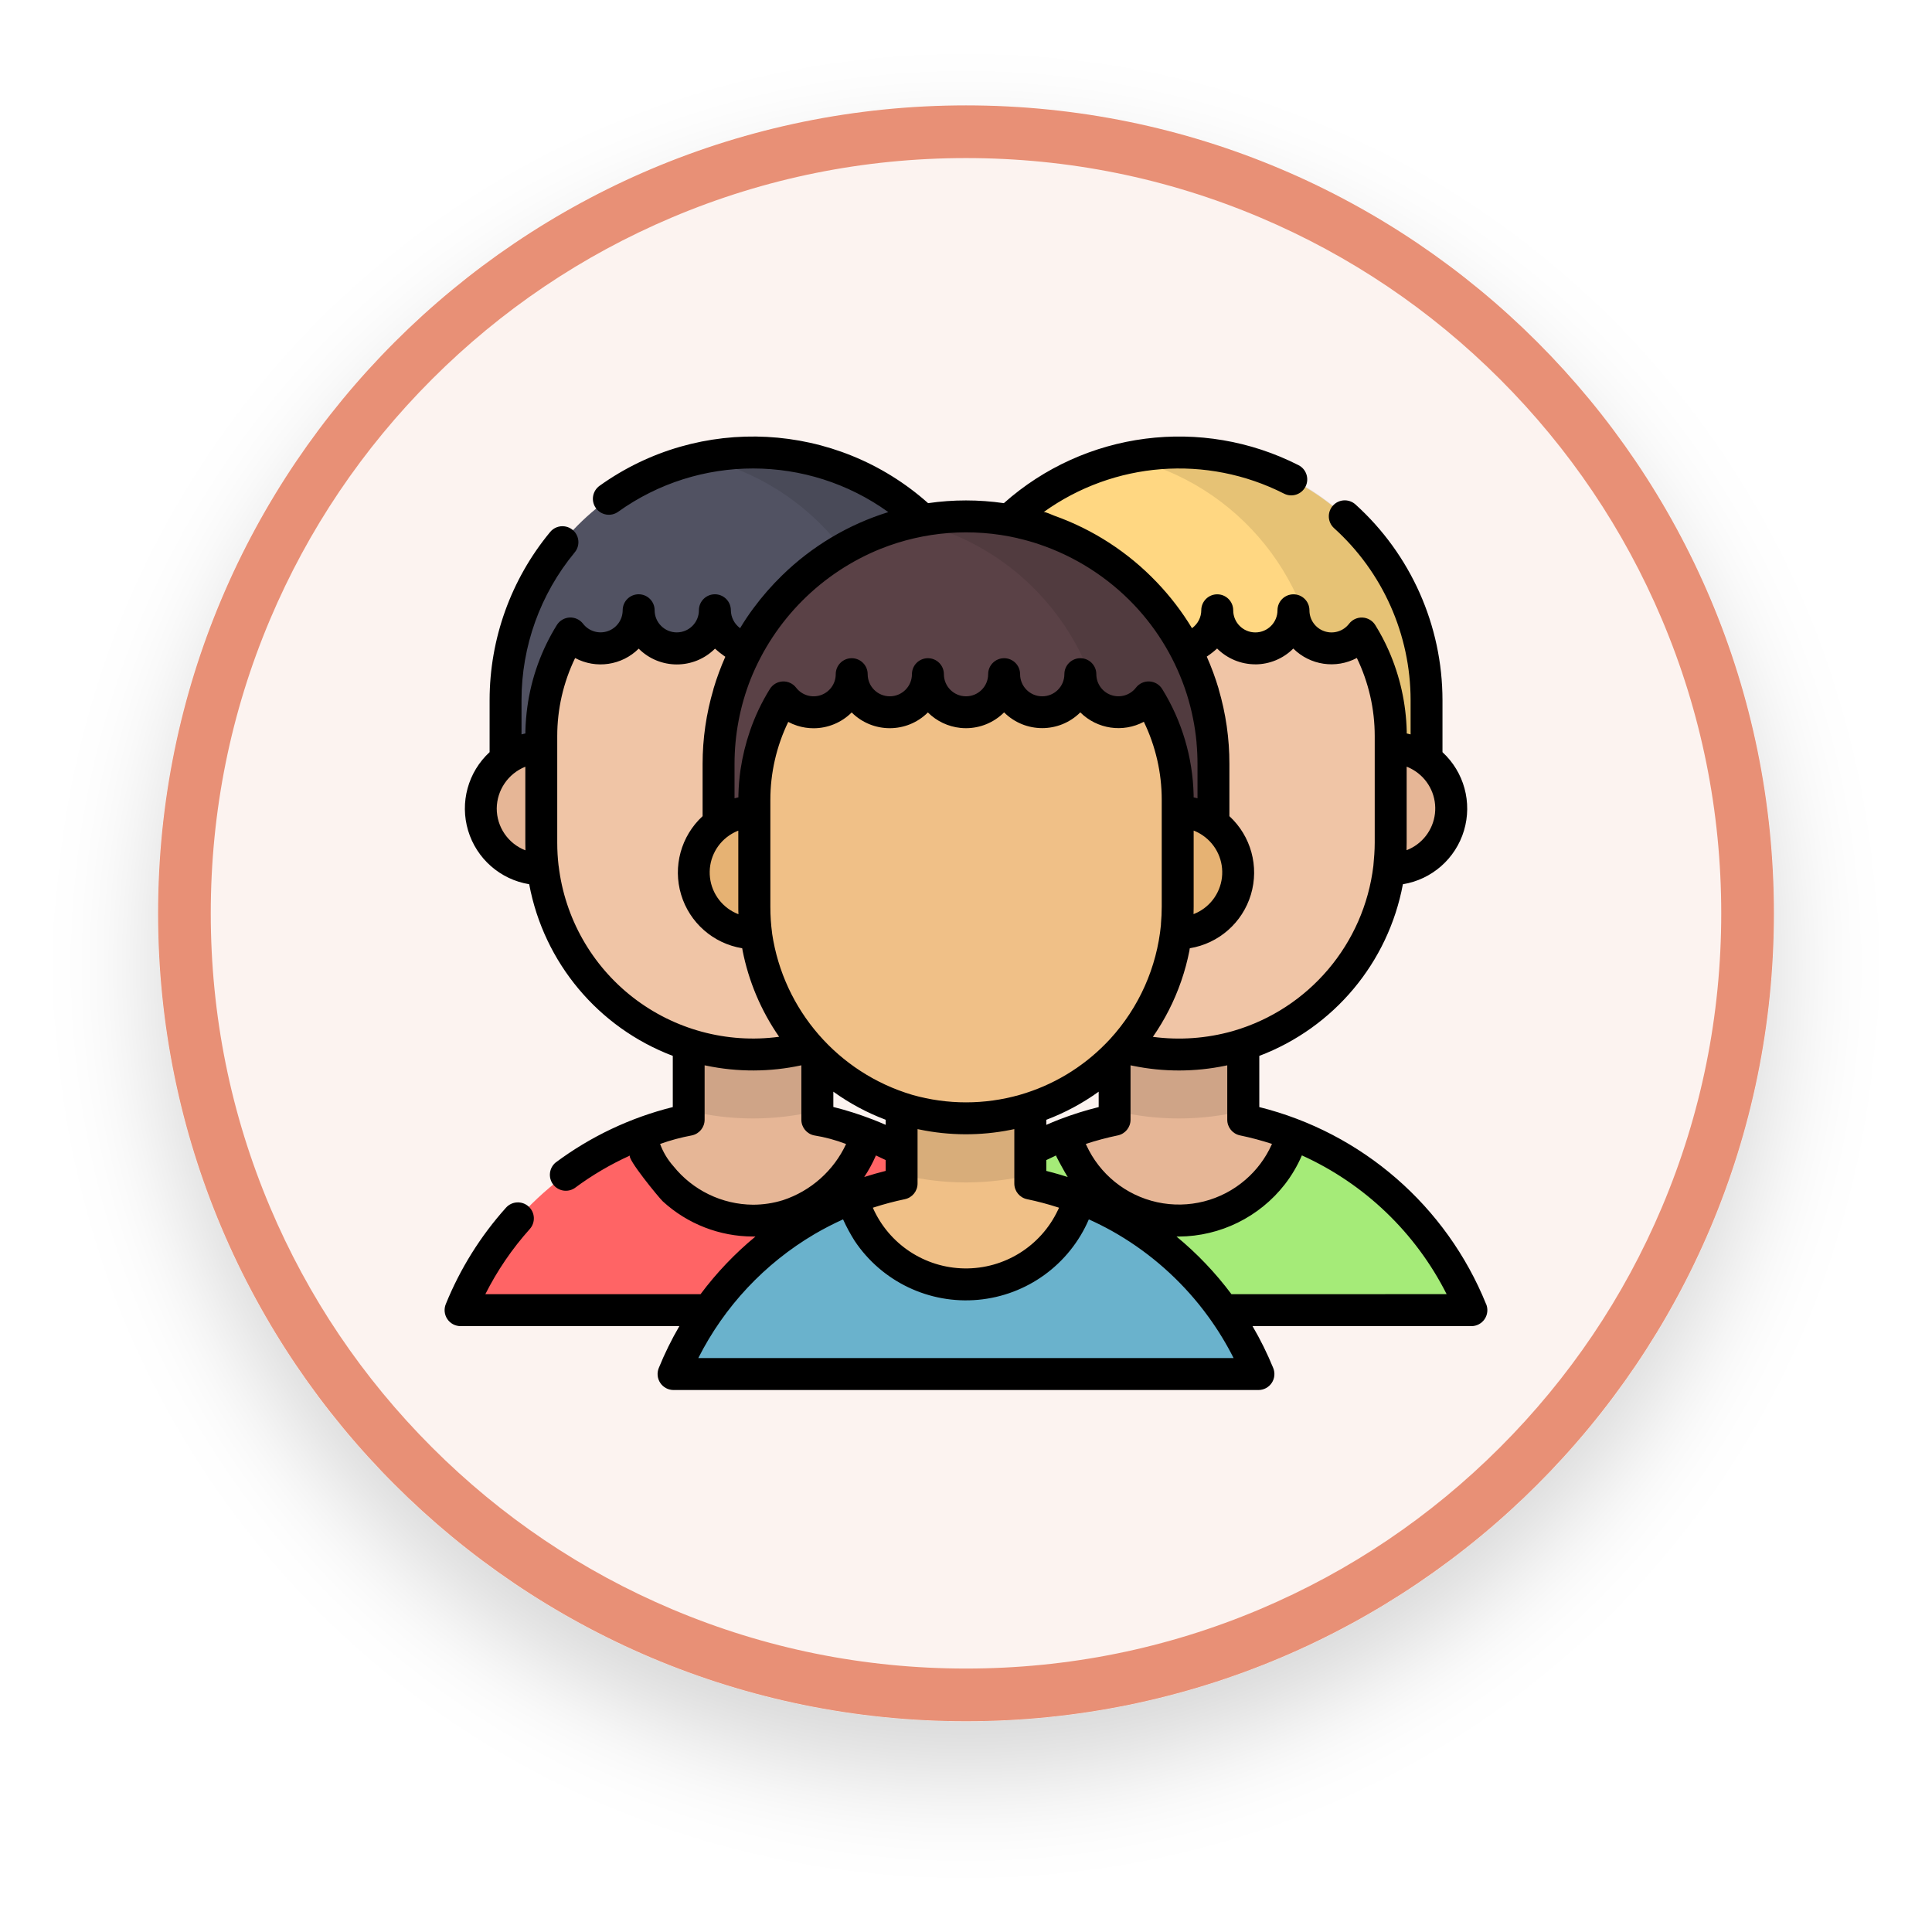
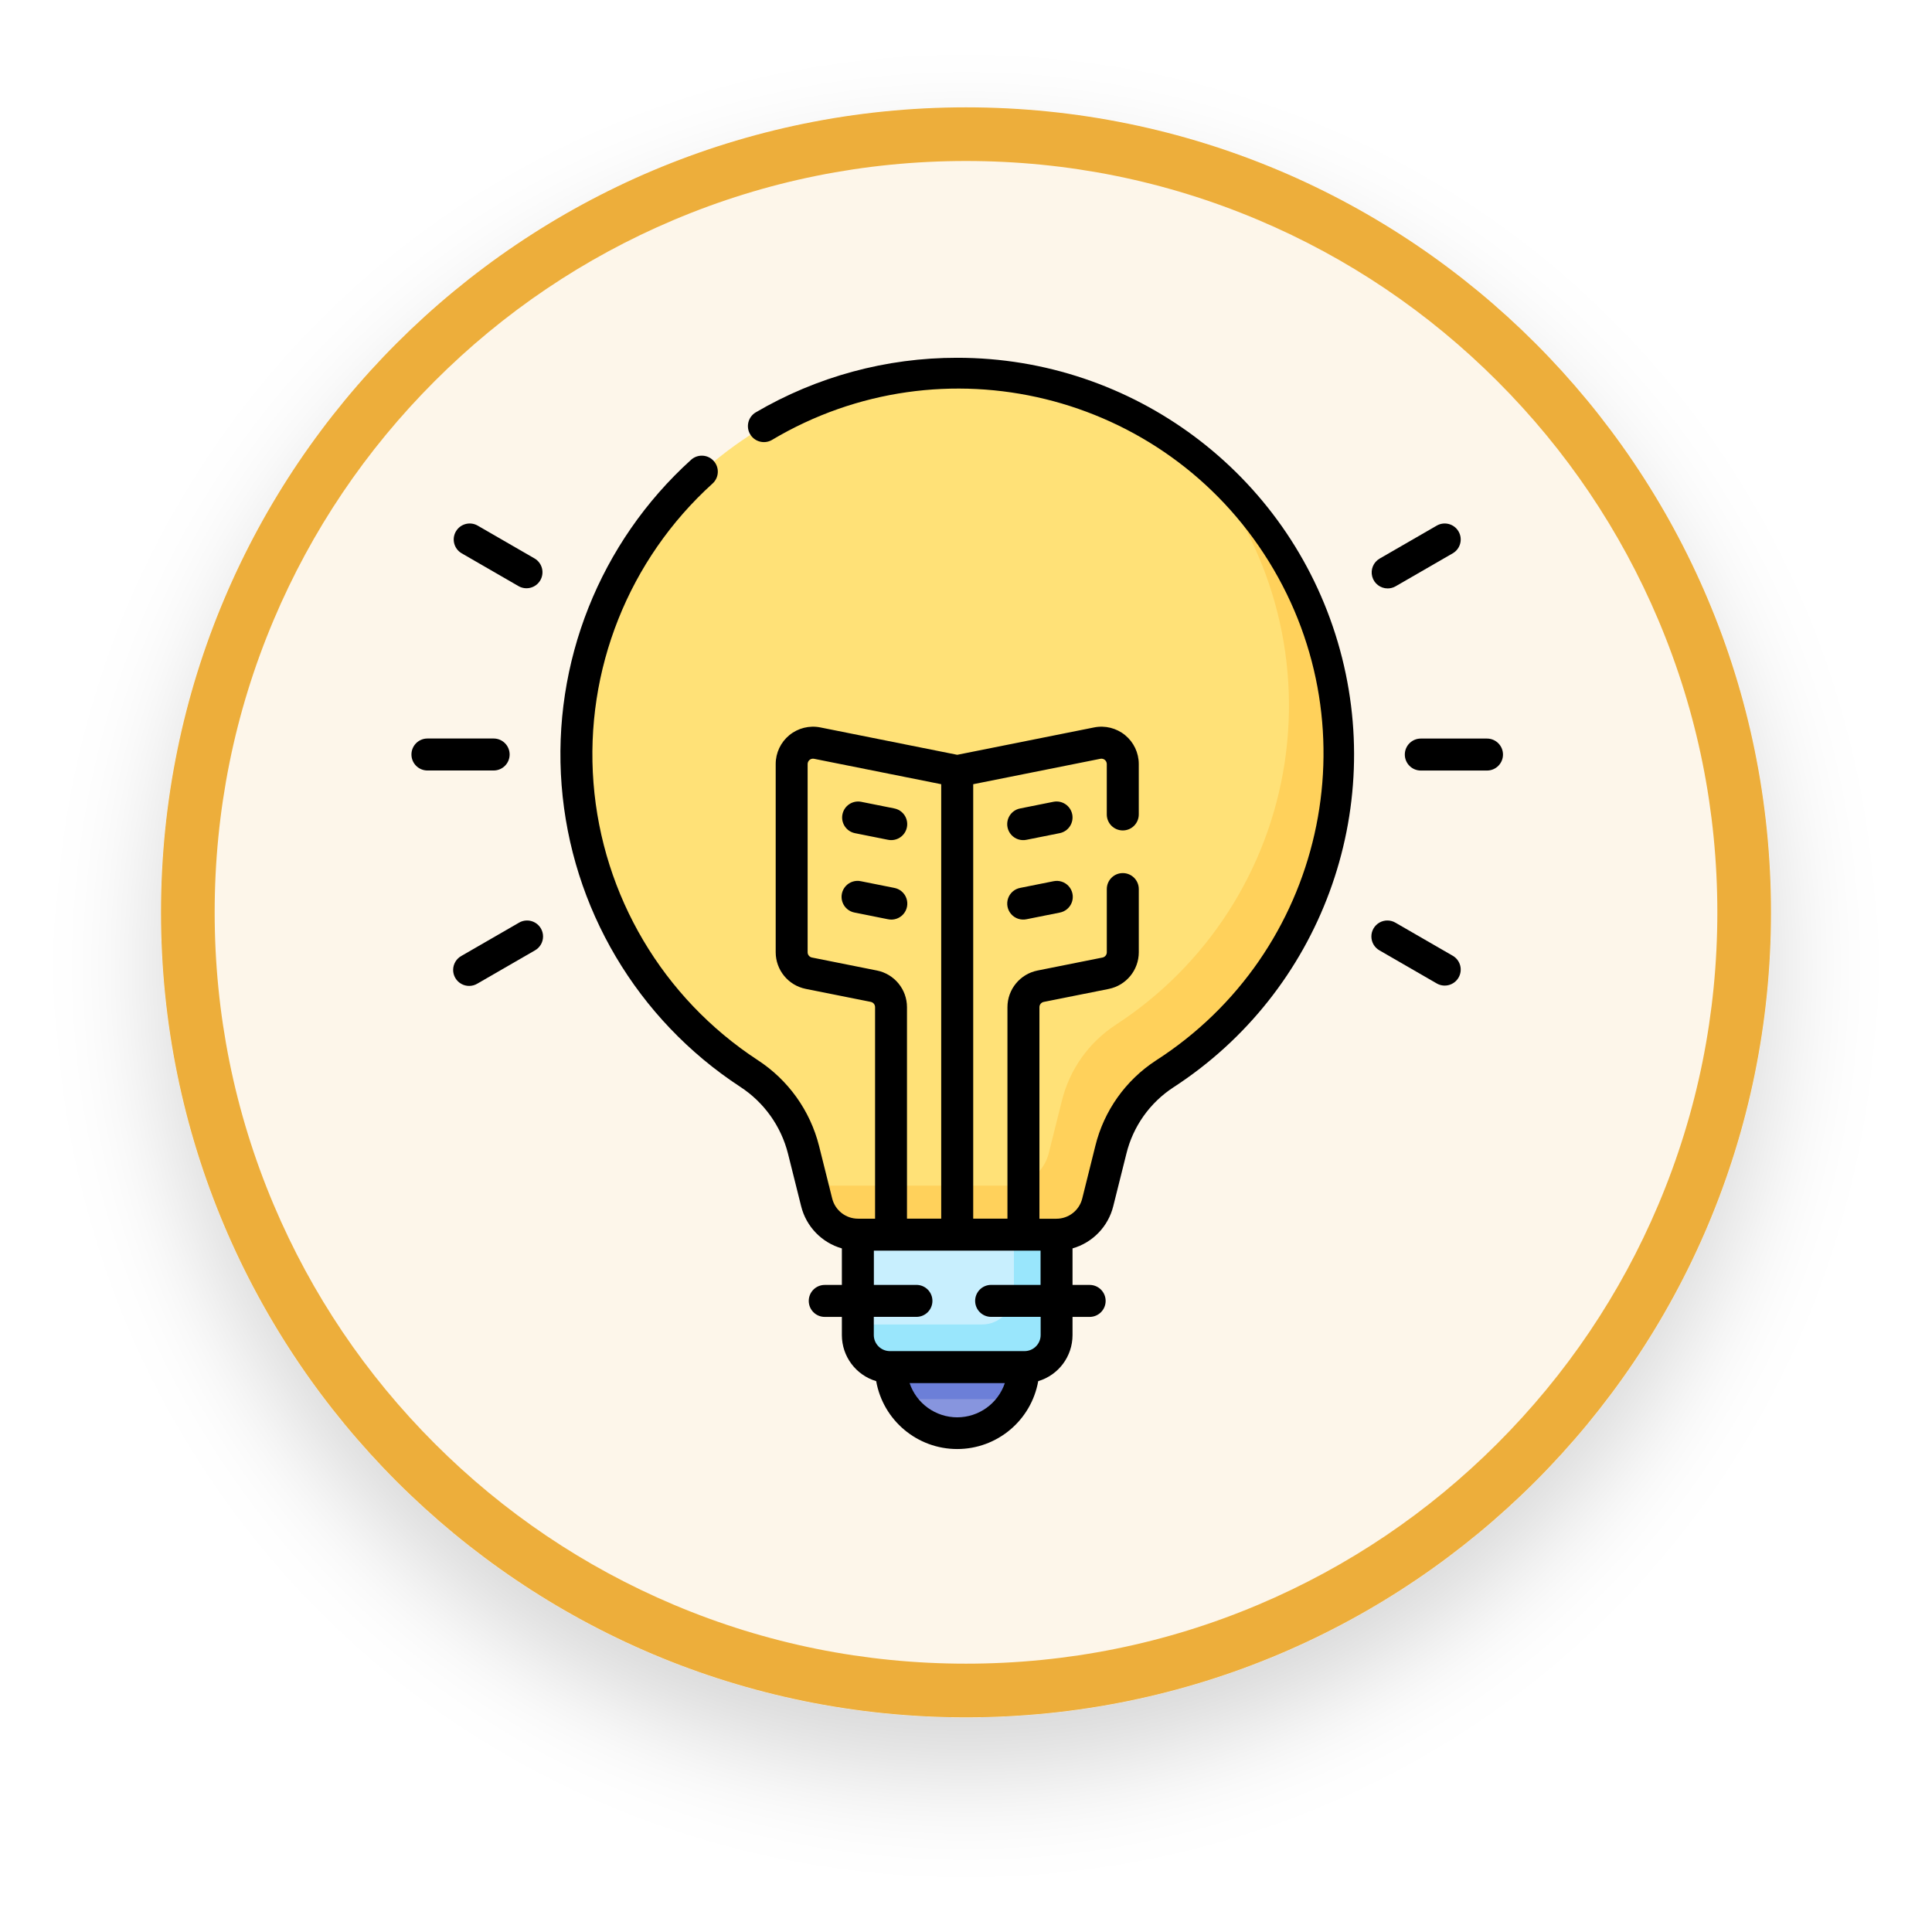
- <svg xmlns="http://www.w3.org/2000/svg" width="110" height="110" viewBox="0 0 110 110">
+ <svg xmlns="http://www.w3.org/2000/svg" width="108" height="108" viewBox="0 0 108 108">
  <defs>
-     <filter id="Path_982547" x="0" y="0" width="110" height="110" filterUnits="userSpaceOnUse">
+     <filter id="Path_982547" x="0" y="0" width="108" height="108" filterUnits="userSpaceOnUse">
      <feOffset dy="3" input="SourceAlpha" />
      <feGaussianBlur stdDeviation="3" result="blur" />
      <feFlood flood-opacity="0.161" />
      <feComposite operator="in" in2="blur" />
      <feComposite in="SourceGraphic" />
    </filter>
  </defs>
-   <g id="Group_1157493" data-name="Group 1157493" transform="translate(-325.187 -2269.224)">
-     <g id="Group_1157205" data-name="Group 1157205" transform="translate(334.187 2275.224)">
-       <g id="Group_1155734" data-name="Group 1155734">
-         <g id="Group_1154704" data-name="Group 1154704">
-           <g id="Group_1150790" data-name="Group 1150790">
-             <g id="Group_1154214" data-name="Group 1154214">
-               <g id="Group_1152583" data-name="Group 1152583">
-                 <g id="Group_1146973" data-name="Group 1146973" transform="translate(0 0)">
-                   <g id="Group_1146954" data-name="Group 1146954">
-                     <g transform="matrix(1, 0, 0, 1, -9, -6)" filter="url(#Path_982547)">
-                       <g id="Path_982547-2" data-name="Path 982547" transform="translate(9 6)" fill="#fcf3f0">
-                         <path d="M 46 90.5 C 39.992 90.5 34.164 89.324 28.679 87.003 C 23.38 84.762 18.621 81.553 14.534 77.466 C 10.446 73.379 7.238 68.62 4.996 63.321 C 2.676 57.836 1.5 52.008 1.5 46 C 1.5 39.992 2.676 34.164 4.996 28.679 C 7.238 23.38 10.446 18.621 14.534 14.534 C 18.621 10.446 23.38 7.238 28.679 4.996 C 34.164 2.676 39.992 1.5 46 1.5 C 52.008 1.5 57.836 2.676 63.321 4.996 C 68.62 7.238 73.379 10.446 77.466 14.534 C 81.554 18.621 84.762 23.38 87.004 28.679 C 89.324 34.164 90.5 39.992 90.5 46 C 90.5 52.008 89.324 57.836 87.004 63.321 C 84.762 68.62 81.554 73.379 77.466 77.466 C 73.379 81.553 68.62 84.762 63.321 87.003 C 57.836 89.324 52.008 90.5 46 90.5 Z" stroke="none" />
-                         <path d="M 46 3 C 40.194 3 34.563 4.136 29.263 6.378 C 24.143 8.544 19.544 11.644 15.594 15.594 C 11.644 19.544 8.544 24.143 6.378 29.263 C 4.136 34.563 3 40.194 3 46 C 3 51.806 4.136 57.437 6.378 62.737 C 8.544 67.857 11.644 72.455 15.594 76.405 C 19.544 80.355 24.143 83.456 29.263 85.622 C 34.563 87.863 40.194 89 46 89 C 51.806 89 57.437 87.863 62.737 85.622 C 67.857 83.456 72.456 80.355 76.406 76.405 C 80.356 72.455 83.456 67.857 85.622 62.737 C 87.864 57.437 89 51.806 89 46 C 89 40.194 87.864 34.563 85.622 29.263 C 83.456 24.143 80.356 19.544 76.406 15.594 C 72.456 11.644 67.857 8.544 62.737 6.378 C 57.437 4.136 51.806 3 46 3 M 46 -7.62939453125e-06 C 71.405 -7.62939453125e-06 92 20.595 92 46 C 92 71.405 71.405 92 46 92 C 20.595 92 0 71.405 0 46 C 0 20.595 20.595 -7.62939453125e-06 46 -7.62939453125e-06 Z" stroke="none" fill="#e89076" />
-                       </g>
-                     </g>
+   <g id="Group_1157569" data-name="Group 1157569" transform="translate(-171 -5329)">
+     <g id="Group_1157032" data-name="Group 1157032" transform="translate(0 2351)">
+       <g id="Group_1155827" data-name="Group 1155827" transform="translate(180 2984)">
+         <g id="Group_1153134" data-name="Group 1153134">
+           <g id="Group_1149598" data-name="Group 1149598">
+             <g id="Group_1148770" data-name="Group 1148770">
+               <g id="Group_1146954" data-name="Group 1146954">
+                 <g transform="matrix(1, 0, 0, 1, -9, -6)" filter="url(#Path_982547)">
+                   <g id="Path_982547-2" data-name="Path 982547" transform="translate(9 6)" fill="#fdf6ea">
+                     <path d="M 45 88.5 C 39.127 88.5 33.43 87.35 28.068 85.082 C 22.889 82.891 18.236 79.755 14.241 75.759 C 10.245 71.764 7.109 67.111 4.918 61.932 C 2.65 56.57 1.5 50.873 1.5 45 C 1.5 39.127 2.65 33.43 4.918 28.068 C 7.109 22.889 10.245 18.236 14.241 14.241 C 18.236 10.245 22.889 7.109 28.068 4.918 C 33.43 2.65 39.127 1.5 45 1.5 C 50.873 1.5 56.57 2.65 61.932 4.918 C 67.111 7.109 71.764 10.245 75.759 14.241 C 79.755 18.236 82.891 22.889 85.082 28.068 C 87.35 33.43 88.5 39.127 88.5 45 C 88.5 50.873 87.35 56.57 85.082 61.932 C 82.891 67.111 79.755 71.764 75.759 75.759 C 71.764 79.755 67.111 82.891 61.932 85.082 C 56.57 87.35 50.873 88.5 45 88.5 Z" stroke="none" />
+                     <path d="M 45 3 C 39.329 3 33.829 4.11 28.653 6.299 C 23.652 8.415 19.16 11.443 15.302 15.302 C 11.443 19.16 8.415 23.652 6.299 28.653 C 4.11 33.829 3 39.329 3 45 C 3 50.671 4.11 56.171 6.299 61.347 C 8.415 66.348 11.443 70.84 15.302 74.698 C 19.16 78.557 23.652 81.585 28.653 83.701 C 33.829 85.89 39.329 87 45 87 C 50.671 87 56.171 85.89 61.347 83.701 C 66.348 81.585 70.84 78.557 74.698 74.698 C 78.557 70.84 81.585 66.348 83.701 61.347 C 85.89 56.171 87 50.671 87 45 C 87 39.329 85.89 33.829 83.701 28.653 C 81.585 23.652 78.557 19.16 74.698 15.302 C 70.84 11.443 66.348 8.415 61.347 6.299 C 56.171 4.11 50.671 3 45 3 M 45 0 C 69.853 0 90 20.147 90 45 C 90 69.853 69.853 90 45 90 C 20.147 90 0 69.853 0 45 C 0 20.147 20.147 0 45 0 Z" stroke="none" fill="#edae3b" />
                  </g>
                </g>
              </g>
            </g>
          </g>
        </g>
      </g>
-       <g id="users_391194" transform="translate(16.315 18.857)">
-         <path id="Path_903443" data-name="Path 903443" d="M43.983,29.77h0A14.093,14.093,0,0,0,29.89,43.863v6.413H58.076V43.863A14.093,14.093,0,0,0,43.983,29.77Z" transform="translate(-26.424 -28.86)" fill="#515262" />
-         <path id="Path_903444" data-name="Path 903444" d="M128.175,29.079h.007a14.239,14.239,0,0,0-3.042.368,14.134,14.134,0,0,1,11.051,13.805v6.32h6.063v-6.32A14.15,14.15,0,0,0,128.175,29.079Z" transform="translate(-110.629 -28.249)" opacity="0.1" />
-         <path id="Path_903445" data-name="Path 903445" d="M21.207,174.69a3.461,3.461,0,0,0-3.461,3.461h0a3.461,3.461,0,0,0,3.461,3.461H22.89V174.69H21.207Z" transform="translate(-15.688 -156.976)" fill="#e6b696" />
-         <path id="Path_903446" data-name="Path 903446" d="M41.143,374.483a18.016,18.016,0,0,0-10.117-9.991l-.073-.027H18.033A18.016,18.016,0,0,0,7.844,374.483h33.3Z" transform="translate(-6.935 -324.744)" fill="#ff6465" />
-         <path id="Path_903447" data-name="Path 903447" d="M105.838,307.787v-6.5H98.512v6.5a17.858,17.858,0,0,0-2.8.823,6.7,6.7,0,0,0,12.92,0A17.868,17.868,0,0,0,105.838,307.787Z" transform="translate(-84.616 -268.89)" fill="#e6b696" />
-         <path id="Path_903448" data-name="Path 903448" d="M216.99,374.483a18.016,18.016,0,0,1,10.117-9.991l.073-.027H240.1a18.017,18.017,0,0,1,10.189,10.019h-33.3Z" transform="translate(-191.829 -324.744)" fill="#a5eb78" />
-         <path id="Path_903449" data-name="Path 903449" d="M307.66,307.787v-6.5h7.326v6.5a17.857,17.857,0,0,1,2.8.823,6.7,6.7,0,0,1-12.92,0A17.865,17.865,0,0,1,307.66,307.787Z" transform="translate(-269.512 -268.89)" fill="#e6b696" />
-         <path id="Path_903450" data-name="Path 903450" d="M120.056,299.923v6.154a15.485,15.485,0,0,0,7.276,0v-6.154h-7.276Z" transform="translate(-106.135 -267.687)" opacity="0.1" />
-         <path id="Path_903451" data-name="Path 903451" d="M329.2,299.924v6.154a15.481,15.481,0,0,0,7.276,0v-6.154H329.2Z" transform="translate(-291.03 -267.688)" opacity="0.1" />
-         <path id="Path_903452" data-name="Path 903452" d="M68.207,109.383a2.17,2.17,0,0,1-2.17-2.17,2.17,2.17,0,1,1-4.339,0,2.17,2.17,0,1,1-4.339,0,2.17,2.17,0,1,1-4.339,0,2.168,2.168,0,0,1-3.887,1.323,11.064,11.064,0,0,0-1.659,5.843v6.075a12.054,12.054,0,0,0,24.109,0v-6.075a11.064,11.064,0,0,0-1.659-5.843A2.164,2.164,0,0,1,68.207,109.383Z" transform="translate(-41.969 -97.323)" fill="#f0c5a6" />
-         <path id="Path_903453" data-name="Path 903453" d="M253.131,29.77h0a14.093,14.093,0,0,0-14.093,14.093v6.413h28.186V43.863A14.093,14.093,0,0,0,253.131,29.77Z" transform="translate(-211.32 -28.86)" fill="#ffd782" />
-         <path id="Path_903454" data-name="Path 903454" d="M337.321,29.079h.007a14.239,14.239,0,0,0-3.042.368,14.134,14.134,0,0,1,11.052,13.805v6.32H351.4v-6.32A14.15,14.15,0,0,0,337.321,29.079Z" transform="translate(-295.523 -28.249)" opacity="0.1" />
-         <path id="Path_903455" data-name="Path 903455" d="M451.577,174.69a3.461,3.461,0,0,1,3.461,3.461h0a3.461,3.461,0,0,1-3.461,3.461h-1.683V174.69h1.683Z" transform="translate(-397.726 -156.976)" fill="#e6b696" />
-         <path id="Path_903456" data-name="Path 903456" d="M259.993,109.383a2.17,2.17,0,0,0,2.17-2.17,2.17,2.17,0,0,0,4.339,0,2.17,2.17,0,1,0,4.339,0,2.17,2.17,0,1,0,4.339,0,2.168,2.168,0,0,0,3.887,1.323,11.064,11.064,0,0,1,1.658,5.843v6.075a12.054,12.054,0,0,1-24.109,0v-6.075a11.064,11.064,0,0,1,1.659-5.843A2.165,2.165,0,0,0,259.993,109.383Z" transform="translate(-226.86 -97.323)" fill="#f0c5a6" />
-         <path id="Path_903457" data-name="Path 903457" d="M148.557,61.142h0a14.093,14.093,0,0,0-14.093,14.093v6.413H162.65V75.235A14.093,14.093,0,0,0,148.557,61.142Z" transform="translate(-118.872 -56.595)" fill="#5a4146" />
-         <path id="Path_903458" data-name="Path 903458" d="M232.748,60.451h.007a14.24,14.24,0,0,0-3.042.368,14.134,14.134,0,0,1,11.051,13.805v6.32h6.063v-6.32A14.15,14.15,0,0,0,232.748,60.451Z" transform="translate(-203.076 -55.984)" opacity="0.1" />
-         <g id="Group_1143006" data-name="Group 1143006" transform="translate(14.184 21.352)">
-           <path id="Path_903459" data-name="Path 903459" d="M125.78,206.062a3.461,3.461,0,0,0-3.461,3.461h0a3.461,3.461,0,0,0,3.461,3.461h1.683v-6.922H125.78Z" transform="translate(-122.319 -206.062)" fill="#e6b273" />
-           <path id="Path_903460" data-name="Path 903460" d="M347,206.062a3.461,3.461,0,0,1,3.461,3.461h0A3.461,3.461,0,0,1,347,212.984H345.32v-6.922H347Z" transform="translate(-319.461 -206.062)" fill="#e6b273" />
-         </g>
-         <path id="Path_903461" data-name="Path 903461" d="M145.717,405.855a18.016,18.016,0,0,0-10.117-9.991l-.073-.027h-12.92a18.016,18.016,0,0,0-10.189,10.019h33.3Z" transform="translate(-99.382 -352.478)" fill="#6ab2cc" />
-         <path id="Path_903462" data-name="Path 903462" d="M210.412,339.16v-6.5h-7.326v6.5a17.853,17.853,0,0,0-2.8.823,6.7,6.7,0,0,0,12.92,0A17.839,17.839,0,0,0,210.412,339.16Z" transform="translate(-177.064 -296.625)" fill="#f0c087" />
-         <path id="Path_903463" data-name="Path 903463" d="M224.629,331.3v6.154a15.484,15.484,0,0,0,7.276,0V331.3h-7.276Z" transform="translate(-198.582 -295.421)" opacity="0.1" />
-         <path id="Path_903464" data-name="Path 903464" d="M172.78,140.755a2.17,2.17,0,0,1-2.17-2.17,2.17,2.17,0,0,1-4.339,0,2.17,2.17,0,0,1-4.339,0,2.17,2.17,0,0,1-4.339,0,2.168,2.168,0,0,1-3.887,1.323,11.064,11.064,0,0,0-1.659,5.843v6.075a12.054,12.054,0,0,0,24.109,0v-6.075a11.065,11.065,0,0,0-1.658-5.843A2.165,2.165,0,0,1,172.78,140.755Z" transform="translate(-134.416 -125.057)" fill="#f0c087" />
-         <path id="Path_903468" data-name="Path 903468" d="M59.3,71.322A18.857,18.857,0,0,0,46.385,60.1V57.186a13.009,13.009,0,0,0,8.176-9.773,4.366,4.366,0,0,0,2.254-7.52V36.928A15.032,15.032,0,0,0,51.862,25.79a.909.909,0,0,0-1.219,1.35A13.21,13.21,0,0,1,55,36.928v1.953q-.11-.03-.221-.053c0-.046,0-.092,0-.139a12.156,12.156,0,0,0-1.014-4.557,11.617,11.617,0,0,0-.775-1.473.909.909,0,0,0-1.493-.077,1.258,1.258,0,0,1-2.257-.767.909.909,0,1,0-1.819,0,1.26,1.26,0,0,1-2.521,0,.909.909,0,1,0-1.819,0,1.25,1.25,0,0,1-.135.561,1.287,1.287,0,0,1-.374.445l-.019.014a14.981,14.981,0,0,0-1.988-2.6l-.031-.032A15.03,15.03,0,0,0,34.7,26.425c-.078-.028-.536-.24-.594-.2a13.2,13.2,0,0,1,13.686-1.052.909.909,0,0,0,.827-1.62,15.01,15.01,0,0,0-16.778,2.163,15.017,15.017,0,0,0-4.312,0,15,15,0,0,0-18.707-.988.909.909,0,1,0,1.06,1.478,13.188,13.188,0,0,1,15.381.019,15.016,15.016,0,0,0-6.044,3.6,15.293,15.293,0,0,0-1.627,1.862,13.263,13.263,0,0,0-.767,1.146l-.019-.014a1.285,1.285,0,0,1-.508-1.006.909.909,0,0,0-1.819,0,1.26,1.26,0,0,1-2.521,0,.909.909,0,0,0-1.819,0,1.259,1.259,0,0,1-2.257.767.909.909,0,0,0-1.493.077,11.9,11.9,0,0,0-1.678,4.656A12.611,12.611,0,0,0,4.6,38.688c0,.046,0,.092,0,.139-.074.016-.148.034-.221.053V36.927a13.2,13.2,0,0,1,3.017-8.394.909.909,0,1,0-1.4-1.159,15.025,15.025,0,0,0-3.434,9.553v2.965a4.366,4.366,0,0,0,2.254,7.52,13.008,13.008,0,0,0,8.176,9.773V60.1a18.738,18.738,0,0,0-6.675,3.161A.909.909,0,0,0,7.4,64.717a17.058,17.058,0,0,1,3.164-1.862c-.245.111,1.665,2.438,1.86,2.615a7.611,7.611,0,0,0,5.138,2H17.7a18.945,18.945,0,0,0-3.127,3.282H2.32a17.047,17.047,0,0,1,2.53-3.709.909.909,0,0,0-1.356-1.213,18.817,18.817,0,0,0-3.427,5.49A.909.909,0,0,0,.91,72.572H13.366a18.724,18.724,0,0,0-1.173,2.387.909.909,0,0,0,.843,1.251h33.3a.909.909,0,0,0,.843-1.251A18.7,18.7,0,0,0,46,72.573H58.461a.91.91,0,0,0,.843-1.251Zm-14.739-13.6v3.1a.909.909,0,0,0,.725.89,16.982,16.982,0,0,1,1.821.485l-.025.057a5.746,5.746,0,0,1-1.48,1.98,5.793,5.793,0,0,1-9.069-1.979l-.025-.057a17,17,0,0,1,1.821-.485.909.909,0,0,0,.725-.89v-3.1l.14.028a13,13,0,0,0,5.27-.008Zm-9.648,8.257a5.791,5.791,0,0,1-10.531-.148l.052-.017a17.247,17.247,0,0,1,1.769-.469.909.909,0,0,0,.725-.89v-3.1l.1.02a13.006,13.006,0,0,0,5.193.024c.072-.014.144-.028.216-.044v3.1a.909.909,0,0,0,.725.89,16.8,16.8,0,0,1,1.764.467l.057.019-.025.056ZM16.729,49.12a2.549,2.549,0,0,1-.526-4.484,2.617,2.617,0,0,1,.507-.271l.012,0v4.333c0,.133,0,.265.007.4C16.729,49.1,16.729,49.11,16.729,49.12Zm4.278-10.588a3.069,3.069,0,0,0,2.17-.9,3.074,3.074,0,0,0,4.339,0,3.071,3.071,0,0,0,1.856.88,3.106,3.106,0,0,0,.313.016,3.069,3.069,0,0,0,2.17-.9,3.074,3.074,0,0,0,4.339,0,3.079,3.079,0,0,0,3.618.536,10.191,10.191,0,0,1,1.018,4.447v6.075c0,.331-.016.662-.045.992l0,.05a11.212,11.212,0,0,1-2.891,6.493l-.244.256a11.155,11.155,0,0,1-4.9,2.926l-.017.005a11.175,11.175,0,0,1-6.094,0l-.017-.005a11.322,11.322,0,0,1-7.975-9.183l0-.017a11.083,11.083,0,0,1-.1-1.516V42.618a10.194,10.194,0,0,1,1.018-4.447,3.031,3.031,0,0,0,.515.217A3.084,3.084,0,0,0,21.007,38.532ZM35.036,63.947q-.386-.114-.778-.212v-.617q.277-.137.555-.263c-.027.012.54,1.032.614,1.146.018.027.034.055.053.082l-.048-.015Q35.235,64.005,35.036,63.947Zm-.006-3.153h0l-.081.031c-.23.09-.46.187-.69.288v-.289a12.944,12.944,0,0,0,2.981-1.6V60.1A18.844,18.844,0,0,0,35.031,60.794Zm7.612-11.709c0-.13.006-.26.006-.391V44.361l.011,0a2.577,2.577,0,0,1,.476.25l.031.021a2.549,2.549,0,0,1-.526,4.483C42.643,49.108,42.643,49.1,42.643,49.085ZM22.132,59.223a12.946,12.946,0,0,0,2.981,1.6v.289c-.231-.1-.463-.2-.7-.291l-.073-.027h0a18.814,18.814,0,0,0-2.207-.7v-.873h0Zm2.981,4.511q-.593.148-1.175.334l-.047.014c.128-.191.246-.39.356-.591s.218-.421.311-.637q.28.126.555.263v.617ZM54.769,45.482c0-.012,0-.024,0-.035,0-.13.006-.26.006-.391V40.723l.012,0a2.561,2.561,0,0,1,.476.25l.031.021a2.549,2.549,0,0,1-.526,4.483ZM46.151,34.894a3.07,3.07,0,0,0,2.17-.9,3.079,3.079,0,0,0,3.618.536,10.194,10.194,0,0,1,1.018,4.447v6.075c0,.439-.036.874-.077,1.311a11.174,11.174,0,0,1-7.97,9.4l-.051.015a11.265,11.265,0,0,1-4.518.326l-.016,0a12.951,12.951,0,0,0,.9-1.5l.006-.012a13.025,13.025,0,0,0,1.18-3.416l0-.026c.006-.031.012-.062.018-.093a4.366,4.366,0,0,0,2.254-7.52V40.566A14.956,14.956,0,0,0,44.07,36.3l0-.016a15.163,15.163,0,0,0-.676-1.832l.015-.01a4.911,4.911,0,0,0,.574-.45,3.079,3.079,0,0,0,2.173.9ZM32.636,27.715q.6.137,1.181.331a13.359,13.359,0,0,1,5.442,3.465,13.215,13.215,0,0,1,2.993,5.064l.011.035a13.261,13.261,0,0,1,.55,2.735l0,.033c.036.395.054.792.054,1.188v1.953c-.073-.02-.147-.038-.221-.053,0-.046,0-.092,0-.139a11.984,11.984,0,0,0-1.79-6.03.909.909,0,0,0-1.493-.077,1.259,1.259,0,0,1-2.257-.767.909.909,0,0,0-1.819,0,1.26,1.26,0,0,1-2.521,0,.909.909,0,0,0-1.819,0,1.26,1.26,0,0,1-2.52,0,.909.909,0,0,0-1.819,0,1.26,1.26,0,1,1-2.52,0,.909.909,0,0,0-1.819,0,1.258,1.258,0,0,1-2.257.767.909.909,0,0,0-1.493.077,11.773,11.773,0,0,0-1.129,2.375,12.507,12.507,0,0,0-.537,2.189,11.807,11.807,0,0,0-.125,1.476c0,.043,0,.086,0,.129-.074.016-.148.034-.221.053V40.566a13.183,13.183,0,0,1,.916-4.83,13.365,13.365,0,0,1,7.413-7.425,13.127,13.127,0,0,1,7.8-.6ZM4.6,45.482A2.556,2.556,0,0,1,2.968,43.1a2.587,2.587,0,0,1,1.616-2.373l.012,0v4.333c0,.131,0,.261.006.391C4.6,45.459,4.6,45.47,4.6,45.482Zm1.89.885a11.23,11.23,0,0,1-.077-1.311V38.981a10.194,10.194,0,0,1,1.018-4.447A3.079,3.079,0,0,0,11.051,34a3.074,3.074,0,0,0,4.343,0,5.654,5.654,0,0,0,.532.423l.042.027.015.01c-.131.294-.251.592-.363.894s-.219.622-.313.938l0,.016a14.956,14.956,0,0,0-.618,4.264v2.965a4.366,4.366,0,0,0,2.254,7.52c.006.033.013.066.019.1l0,.013A13.032,13.032,0,0,0,19.047,56.1l-.015,0A11.142,11.142,0,0,1,6.493,46.367Zm7.589,15.345a.909.909,0,0,0,.725-.89v-3.1l.095.019a13.024,13.024,0,0,0,5.413-.019v3.1a.909.909,0,0,0,.725.89,9.081,9.081,0,0,1,1.822.492A6.054,6.054,0,0,1,19.267,65.4a5.77,5.77,0,0,1-1.707.259,5.868,5.868,0,0,1-4.538-2.2,3.949,3.949,0,0,1-.753-1.26A11.94,11.94,0,0,1,14.081,61.712Zm.365,12.68a17.172,17.172,0,0,1,6.614-7.057l.01-.006a17.473,17.473,0,0,1,1.618-.835,10.189,10.189,0,0,0,.659,1.222,7.617,7.617,0,0,0,13.335-1.222c.446.2.884.42,1.311.658a17.179,17.179,0,0,1,4.947,4.171q.294.363.568.742a17.047,17.047,0,0,1,1.416,2.326H14.447ZM44.8,70.754a18.931,18.931,0,0,0-3.128-3.282h.135A7.711,7.711,0,0,0,47.839,64.5a7.61,7.61,0,0,0,.971-1.649,17.149,17.149,0,0,1,8.241,7.9Z" transform="translate(-0.001 -21.925)" />
+       <g id="bombilla_4_" data-name="bombilla (4)" transform="translate(194 2998)">
+         <path id="Path_989863" data-name="Path 989863" d="M232.342,459.757l-3.7-1.851-3.7,1.851a3.7,3.7,0,0,0,7.4,0Z" transform="translate(-198.131 -403.335)" fill="#8795de" />
+         <path id="Path_989864" data-name="Path 989864" d="M224.938,459.757a3.685,3.685,0,0,0,.46,1.788h6.485a3.685,3.685,0,0,0,.46-1.788l-3.7-1.851Z" transform="translate(-198.131 -403.335)" fill="#6c7fd8" />
+         <path id="Path_989865" data-name="Path 989865" d="M218.724,405.036h-7.53a1.788,1.788,0,0,1-1.788-1.788v-5.616l5.553-1.851,5.553,1.851v5.616A1.788,1.788,0,0,1,218.724,405.036Z" transform="translate(-184.45 -348.614)" fill="#c8effe" />
+         <path id="Path_989866" data-name="Path 989866" d="M218.128,404.646v4.027a1.788,1.788,0,0,1-1.788,1.788h-6.935v.6a1.788,1.788,0,0,0,1.788,1.788h7.53a1.788,1.788,0,0,0,1.788-1.788v-5.616Z" transform="translate(-184.45 -356.422)" fill="#99e6fc" />
+         <path id="Path_989867" data-name="Path 989867" d="M119.962,28.786A21.286,21.286,0,1,0,87.03,46.606a7.2,7.2,0,0,1,3.056,4.271l.736,2.943a2.384,2.384,0,0,0,2.312,1.805h11.086a2.384,2.384,0,0,0,2.312-1.805l.736-2.943a7.1,7.1,0,0,1,3-4.235A21.268,21.268,0,0,0,119.962,28.786Z" transform="translate(-68.168 -6.606)" fill="#ffe177" />
+         <path id="Path_989868" data-name="Path 989868" d="M209.832,48.835a21.29,21.29,0,0,1-4.767,31.474,7.1,7.1,0,0,0-3,4.235l-.736,2.943a2.383,2.383,0,0,1-2.312,1.805H188.124l.234.936a2.384,2.384,0,0,0,2.312,1.805h11.086a2.384,2.384,0,0,0,2.312-1.805l.736-2.943a7.1,7.1,0,0,1,3-4.235,21.289,21.289,0,0,0,2.026-34.215Z" transform="translate(-165.704 -43.015)" fill="#ffd15b" />
+         <path id="Path_989869" data-name="Path 989869" d="M92.069,0A22.224,22.224,0,0,0,80.794,3.059.894.894,0,0,0,81.7,4.6a20.4,20.4,0,0,1,21.472,34.686,7.965,7.965,0,0,0-3.381,4.768L99.057,47a1.487,1.487,0,0,1-1.445,1.128h-.947V36.3a.3.3,0,0,1,.24-.292l3.637-.727a2.091,2.091,0,0,0,1.677-2.045V29.7a.894.894,0,0,0-1.788,0v3.535a.3.3,0,0,1-.24.292l-3.637.727A2.091,2.091,0,0,0,94.877,36.3V48.124H92.963V23.838l7.111-1.422a.3.3,0,0,1,.356.292v2.82a.894.894,0,1,0,1.788,0v-2.82a2.086,2.086,0,0,0-2.494-2.045l-7.654,1.531-7.654-1.531a2.086,2.086,0,0,0-2.494,2.045V33.234A2.091,2.091,0,0,0,83.6,35.279l3.637.727a.3.3,0,0,1,.24.292V48.125h-.947A1.488,1.488,0,0,1,85.081,47l-.736-2.943a8.077,8.077,0,0,0-3.433-4.8A20.421,20.421,0,0,1,78.392,7.03a.894.894,0,1,0-1.2-1.327,22.208,22.208,0,0,0,2.739,35.045,6.3,6.3,0,0,1,2.678,3.74l.736,2.943a3.272,3.272,0,0,0,2.276,2.356v2.041h-.957a.894.894,0,0,0,0,1.788h.957v1.02a2.686,2.686,0,0,0,1.918,2.571,4.6,4.6,0,0,0,9.058,0,2.686,2.686,0,0,0,1.918-2.571v-1.02h.957a.894.894,0,0,0,0-1.788h-.957V49.786a3.273,3.273,0,0,0,2.276-2.356l.736-2.943a6.182,6.182,0,0,1,2.622-3.7A22.182,22.182,0,0,0,92.069,0ZM87.584,34.253l-3.637-.727a.3.3,0,0,1-.24-.292V22.708a.3.3,0,0,1,.356-.292l7.111,1.422V48.124H89.261V36.3A2.091,2.091,0,0,0,87.584,34.253ZM92.069,59.23a2.813,2.813,0,0,1-2.662-1.914h5.324a2.813,2.813,0,0,1-2.662,1.914Zm1.9-5.616h2.764v1.02a.9.9,0,0,1-.894.894H88.3a.9.9,0,0,1-.894-.894v-1.02h2.383a.894.894,0,0,0,0-1.788H87.41V49.912h9.318v1.914H93.965a.894.894,0,1,0,0,1.788Z" transform="translate(-61.56)" />
+         <path id="Path_989870" data-name="Path 989870" d="M202.624,209.888l1.851.37a.894.894,0,1,0,.351-1.753l-1.851-.37a.894.894,0,0,0-.351,1.753Z" transform="translate(-177.843 -183.315)" />
+         <path id="Path_989871" data-name="Path 989871" d="M204.825,245.781l-1.851-.37a.894.894,0,1,0-.35,1.753l1.851.37a.894.894,0,1,0,.35-1.753Z" transform="translate(-177.843 -216.149)" />
+         <path id="Path_989872" data-name="Path 989872" d="M283.182,208.836a.894.894,0,0,0-1.052-.7l-1.851.37a.894.894,0,1,0,.351,1.753l1.851-.37A.894.894,0,0,0,283.182,208.836Z" transform="translate(-246.244 -183.315)" />
+         <path id="Path_989873" data-name="Path 989873" d="M282.131,245.41l-1.851.37a.894.894,0,1,0,.351,1.753l1.851-.37a.894.894,0,1,0-.351-1.753Z" transform="translate(-246.244 -216.148)" />
+         <path id="Path_989874" data-name="Path 989874" d="M470.534,178.609h-3.7a.894.894,0,1,0,0,1.788h3.7a.894.894,0,1,0,0-1.788Z" transform="translate(-410.41 -157.323)" />
+         <path id="Path_989875" data-name="Path 989875" d="M451.3,81.294a.89.89,0,0,0,.446-.12l3.206-1.851a.894.894,0,0,0-.894-1.548l-3.206,1.851a.894.894,0,0,0,.448,1.668Z" transform="translate(-396.728 -68.401)" />
+         <path id="Path_989876" data-name="Path 989876" d="M454.953,266l-3.206-1.851a.894.894,0,1,0-.894,1.548l3.206,1.851a.894.894,0,0,0,.894-1.548Z" transform="translate(-396.729 -232.564)" />
+         <path id="Path_989877" data-name="Path 989877" d="M5.489,179.5a.894.894,0,0,0-.894-.894H.894a.894.894,0,0,0,0,1.788H4.6A.894.894,0,0,0,5.489,179.5Z" transform="translate(0 -157.323)" />
+         <path id="Path_989878" data-name="Path 989878" d="M24.238,79.625l-3.206-1.851a.894.894,0,0,0-.894,1.548l3.206,1.851a.894.894,0,0,0,.894-1.548Z" transform="translate(-17.344 -68.4)" />
+         <path id="Path_989879" data-name="Path 989879" d="M23.345,264.15,20.139,266a.894.894,0,1,0,.894,1.548l3.206-1.851a.894.894,0,1,0-.894-1.548Z" transform="translate(-17.345 -232.564)" />
      </g>
    </g>
  </g>
</svg>
